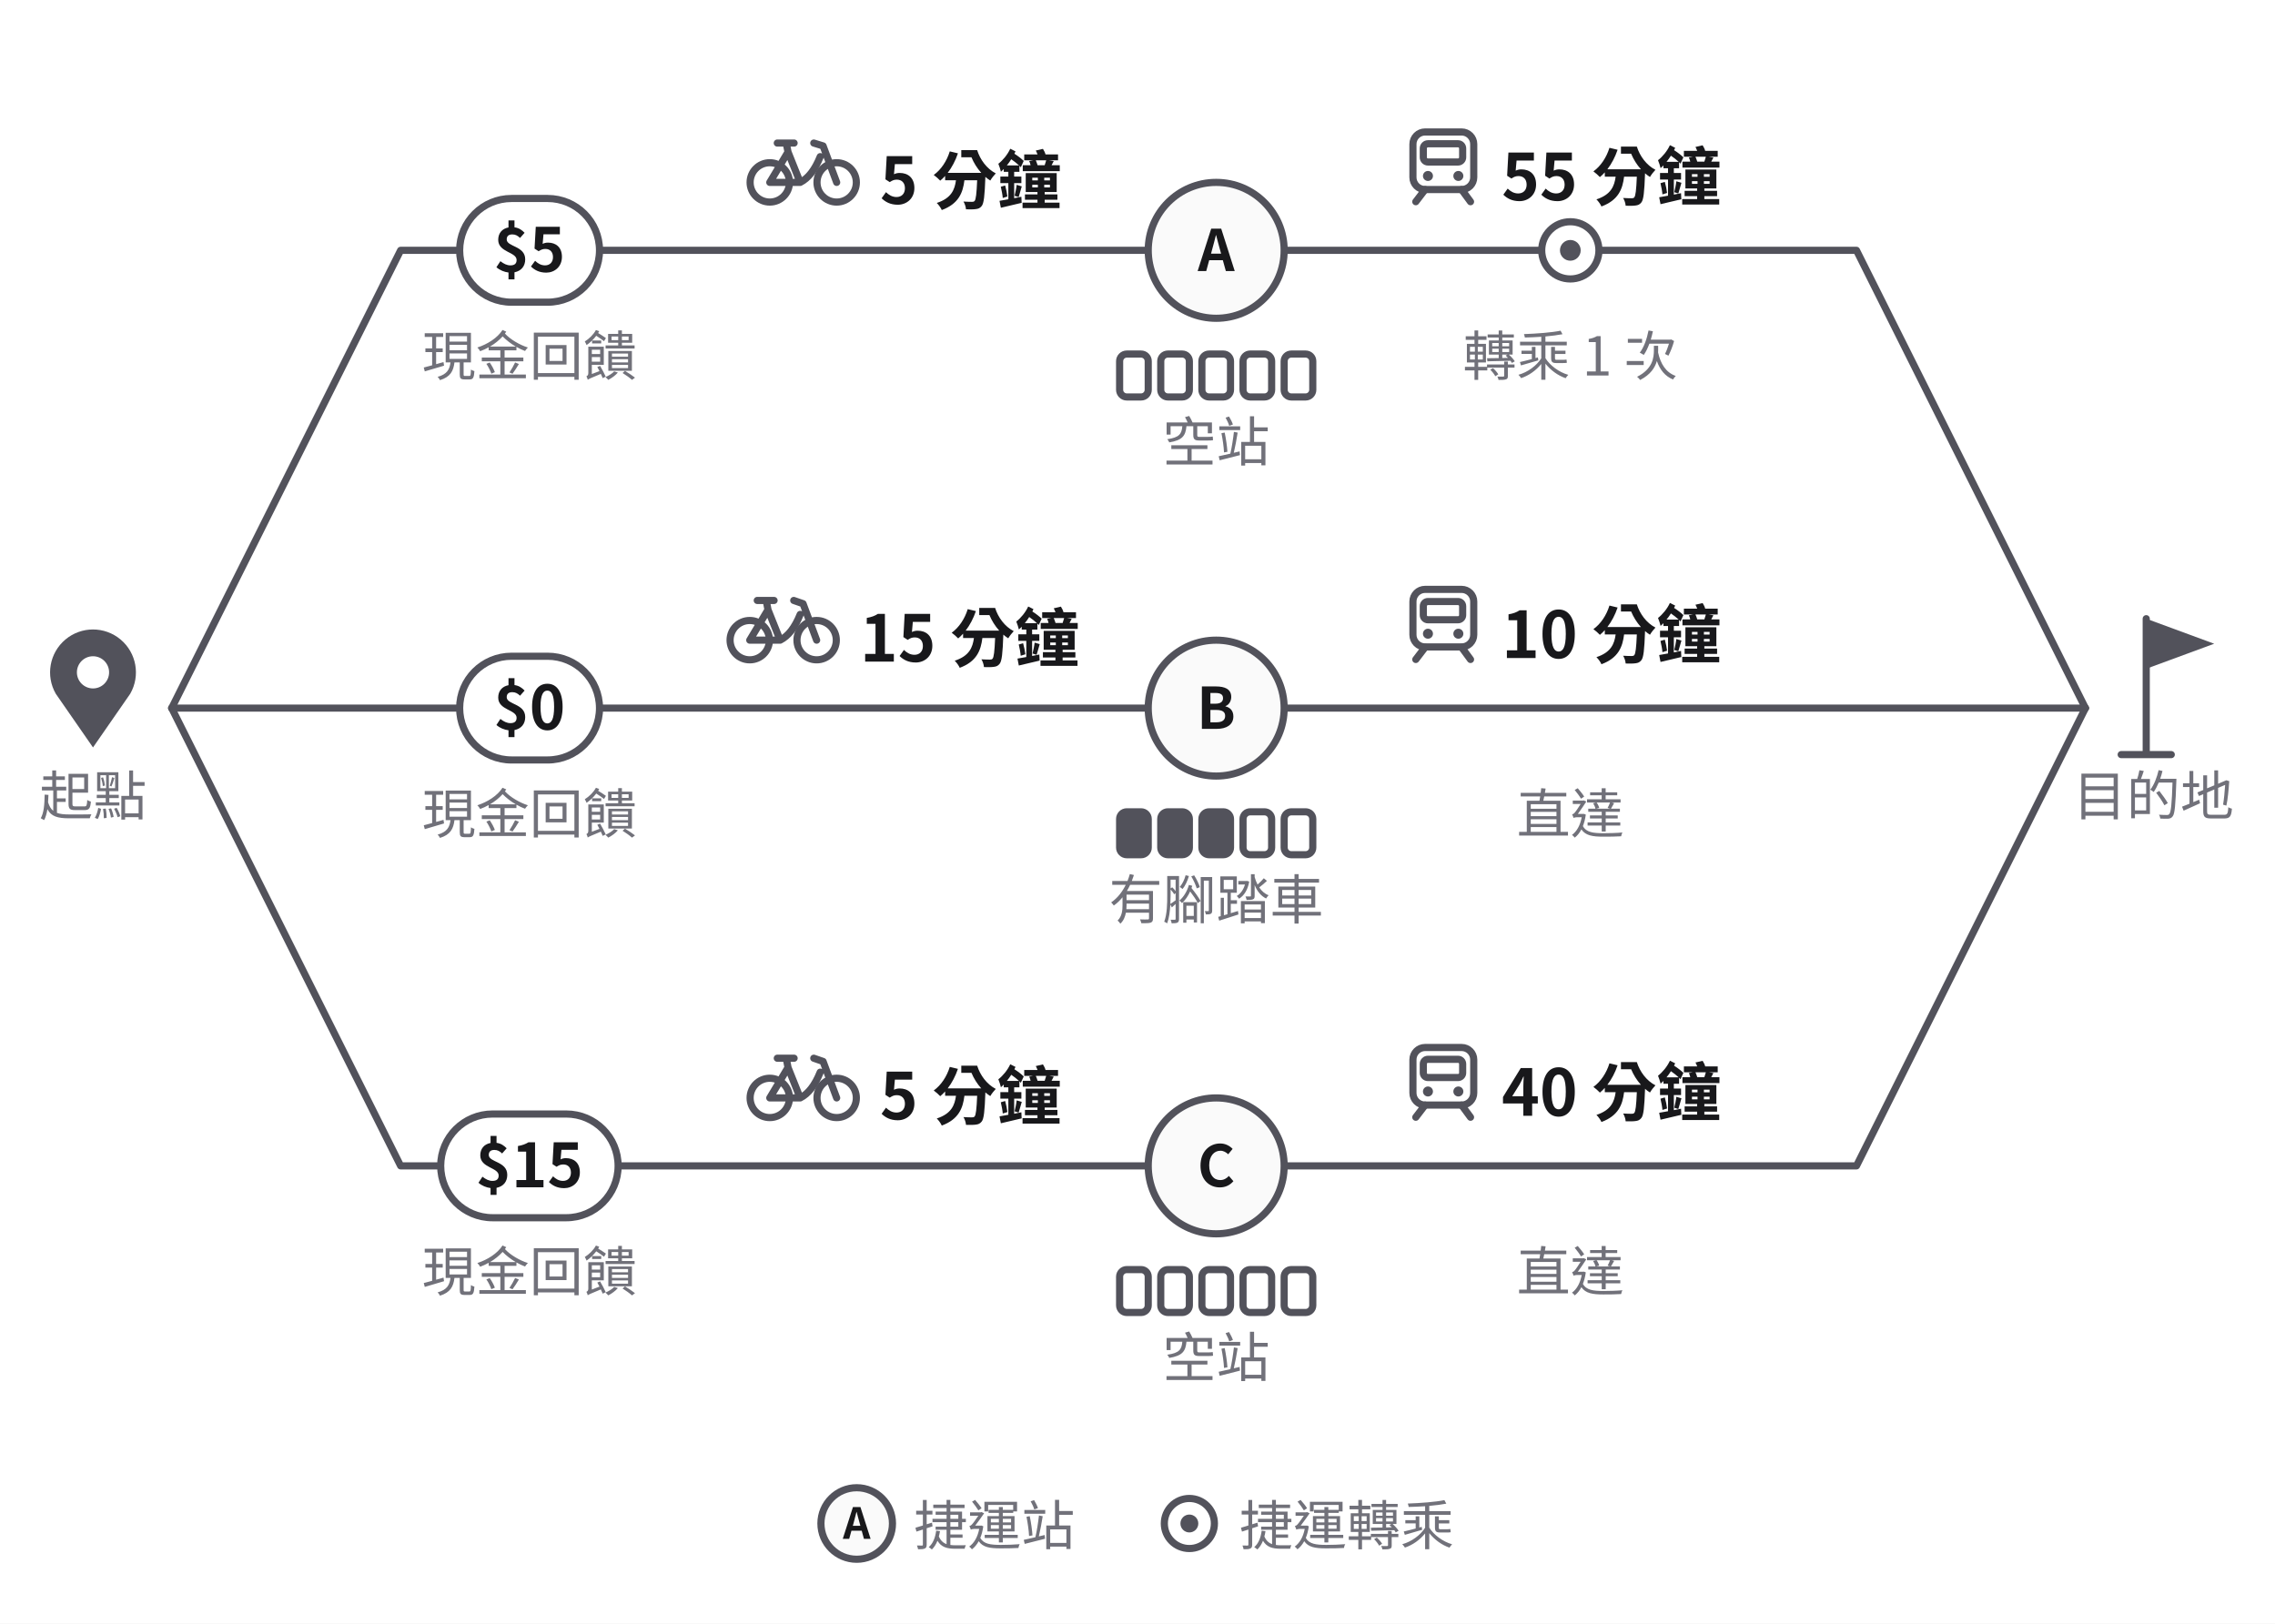
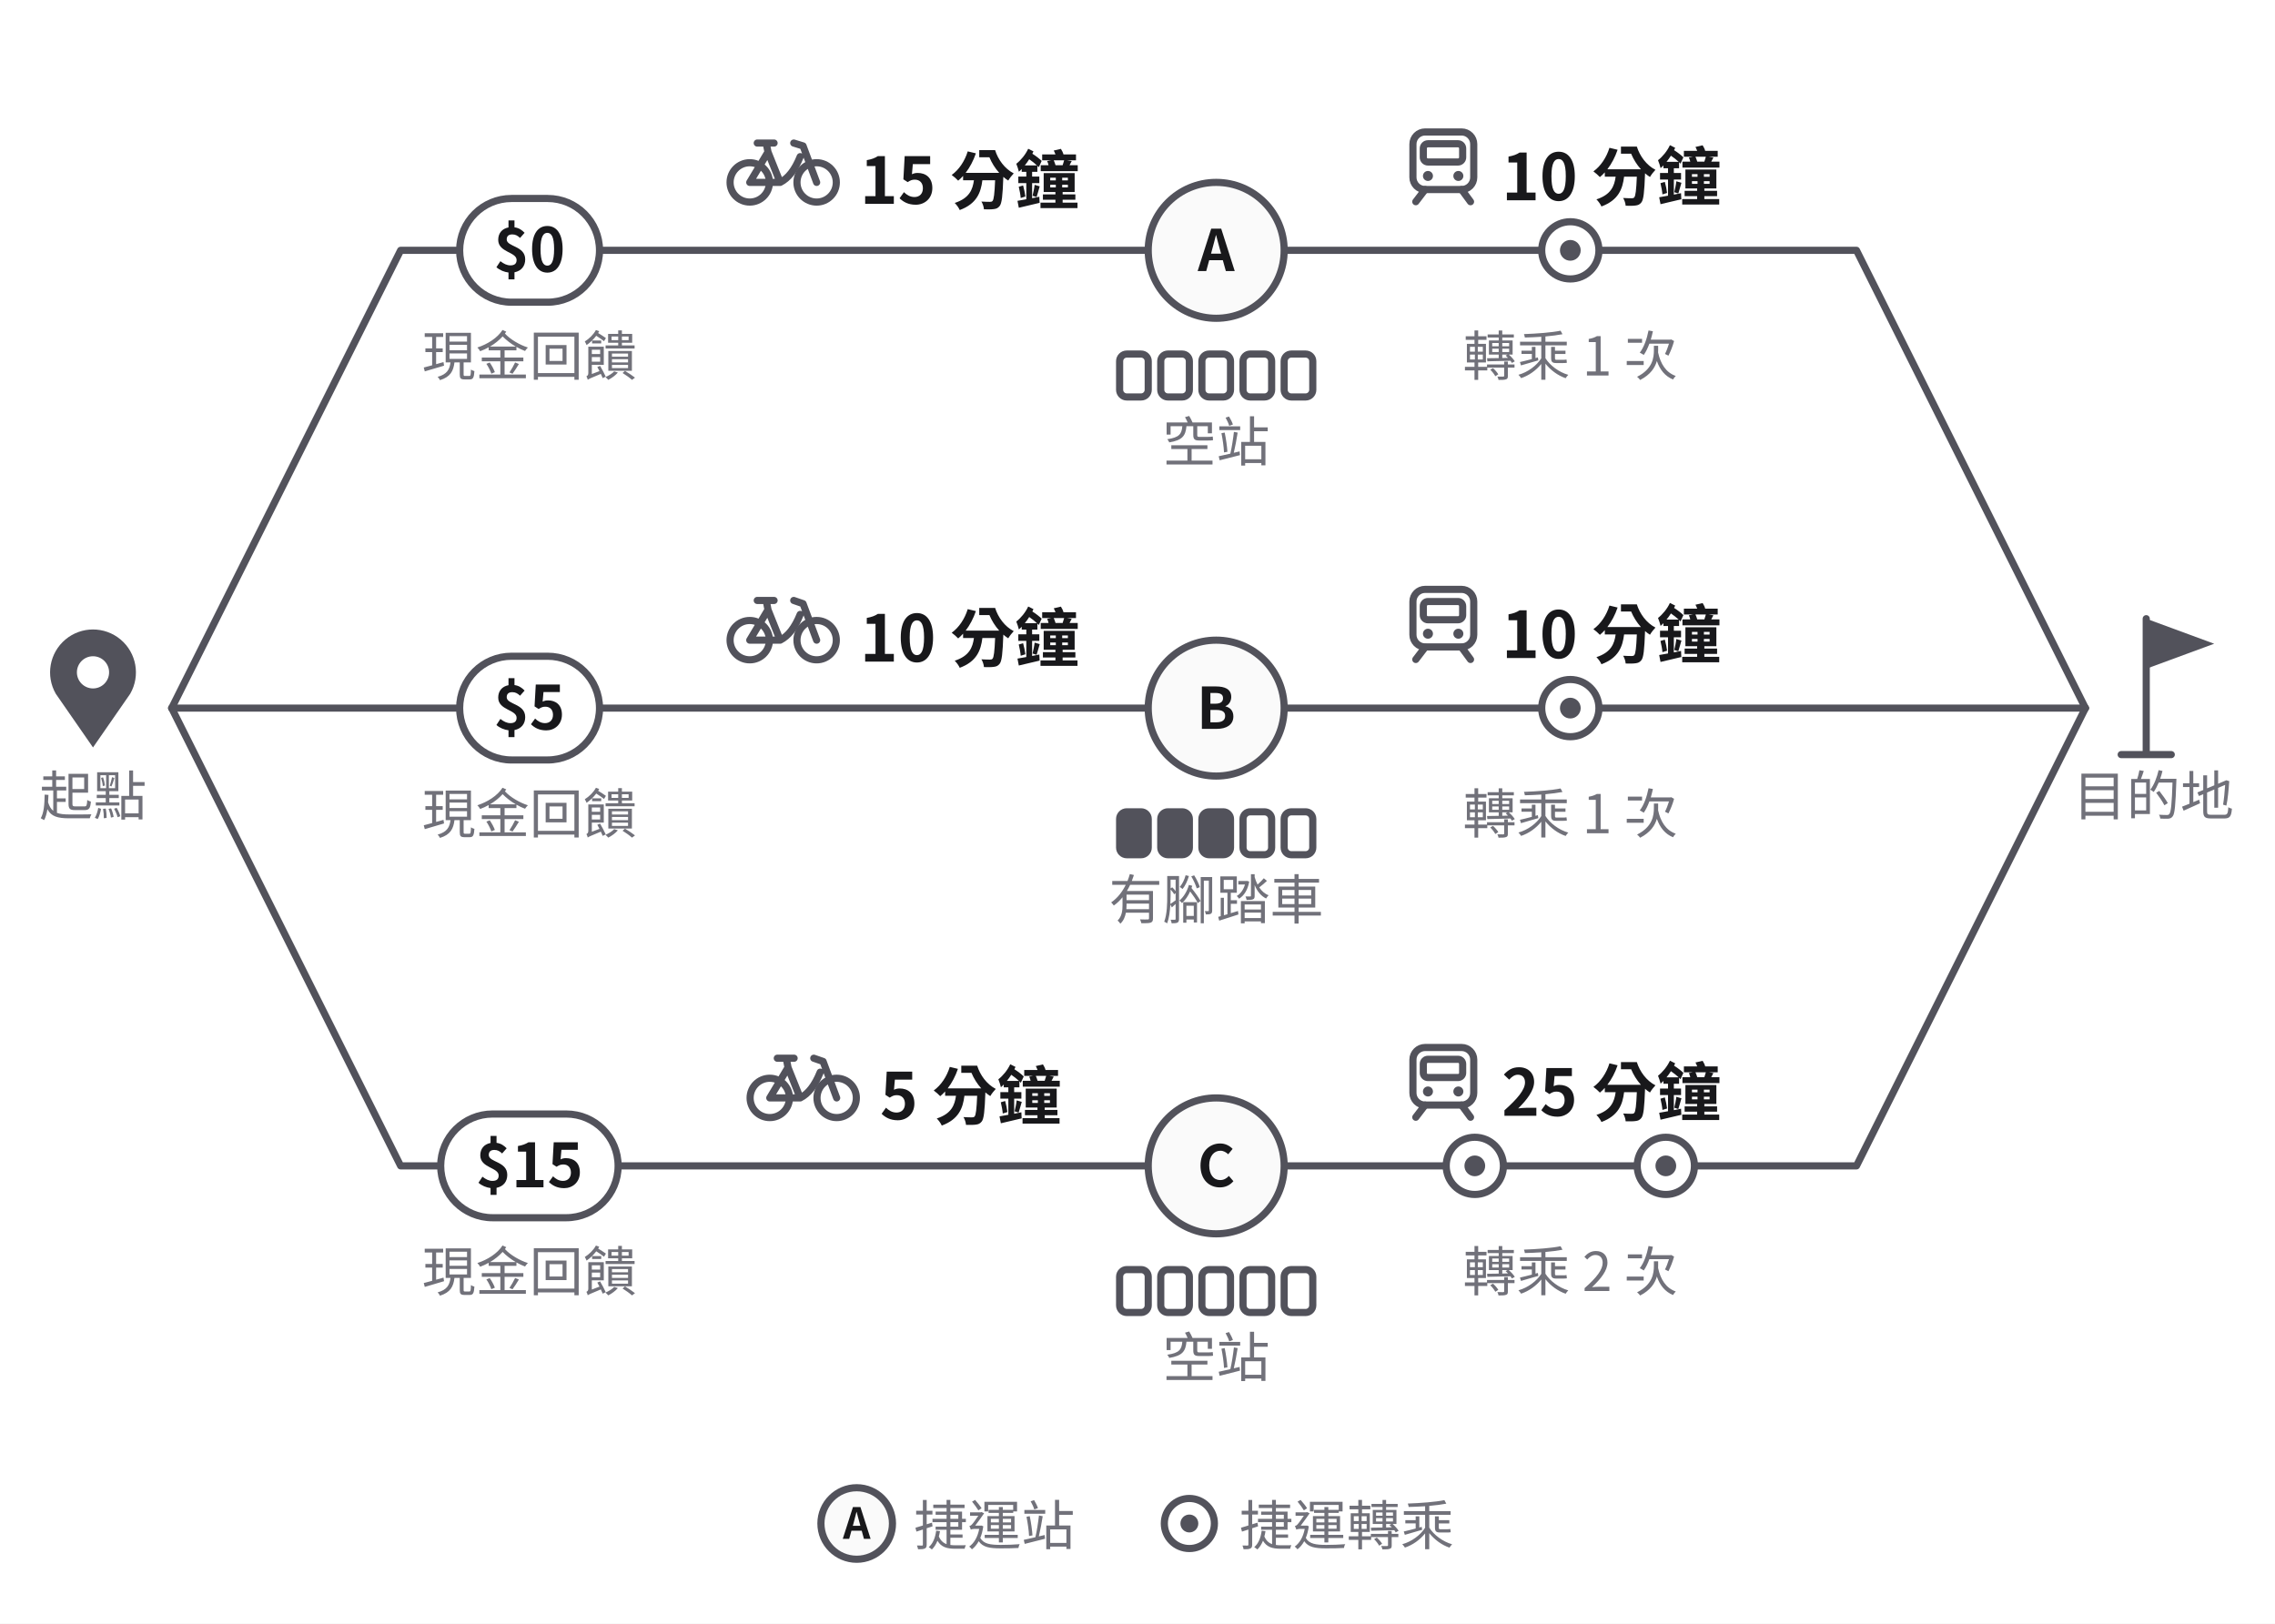
<svg xmlns="http://www.w3.org/2000/svg" viewBox="0 0 636 454" width="636" height="454" style="display:block;width:100%;max-width:480px;height:auto;margin:0 auto" role="img" aria-label="三條路線：騎腳踏車到捷運站，再搭捷運前往目的地">
  <style>.rs-bg{fill:#ffffff}.rs-tx{fill:#18181b}.rs-mu{fill:#71717a}.rs-ln{fill:none;stroke:#52525b}.rs-ink{fill:#52525b}.rs-paper{fill:#ffffff}.rs-box{fill:#ffffff;stroke:#52525b}.rs-band{fill:#fafafa;stroke:#52525b}.rs-slot{stroke:#52525b}</style>
  <rect width="636" height="454" class="rs-bg" />
  <g font-family="system-ui,-apple-system,'Segoe UI','Noto Sans TC','Noto Sans CJK TC','PingFang TC','Microsoft JhengHei',sans-serif">
    <g class="rs-ln" stroke-width="2" stroke-linejoin="round" stroke-linecap="round">
      <path d="M48.0,198.0 L112.0,70.0 L321.0,70.0" />
      <path d="M359.0,70.0 L519.0,70.0 L583.0,198.0" />
      <path d="M48.0,198.0 L112.0,198.0 L321.0,198.0" />
      <path d="M359.0,198.0 L519.0,198.0 L583.0,198.0" />
      <path d="M48.0,198.0 L112.0,326.0 L321.0,326.0" />
      <path d="M359.0,326.0 L519.0,326.0 L583.0,198.0" />
    </g>
    <rect x="128.5" y="55.5" width="39.1" height="29.0" rx="14.5" class="rs-box" stroke-width="2" />
-     <text x="148.0" y="76.0" font-size="17" font-weight="600" class="rs-tx" text-anchor="middle">$5</text>
+     <text x="148.0" y="76.0" font-size="17" font-weight="600" class="rs-tx" text-anchor="middle">$0</text>
    <text x="148.0" y="105.0" font-size="15" font-weight="500" class="rs-mu" text-anchor="middle">現金回饋</text>
    <g class="rs-ln" stroke-width="2" stroke-linecap="round" stroke-linejoin="round">
-       <circle cx="215.2" cy="51.0" r="5.5" />
-       <circle cx="233.9" cy="51.0" r="5.5" />
-       <path d="M215.2,51.0 L223.7,51.0 L220.3,42.5 Z M223.7,51.0 Q227.1,49.3 229.3,43.8 M230.1,40.8 L233.9,51.0 M220.3,42.5 L219.8,40.0 M217.3,40.0 L222.0,40.0 M230.1,40.8 L227.5,40.0" />
+       <circle cx="209.6" cy="51.0" r="5.5" />
+       <circle cx="228.3" cy="51.0" r="5.5" />
+       <path d="M209.6,51.0 L218.1,51.0 L214.7,42.5 Z M218.1,51.0 Q221.5,49.3 223.7,43.8 M224.5,40.8 L228.3,51.0 M214.7,42.5 L214.2,40.0 M211.7,40.0 L216.4,40.0 M224.5,40.8 L221.9,40.0" />
    </g>
-     <text x="246.0" y="57.0" font-size="18" font-weight="600" class="rs-tx" text-anchor="start">5 分鐘</text>
+     <text x="240.4" y="57.0" font-size="18" font-weight="600" class="rs-tx" text-anchor="start">15 分鐘</text>
    <g class="rs-ln" stroke-width="2" stroke-linecap="round" stroke-linejoin="round">
      <rect x="395.0" y="36.9" width="17.0" height="16.1" rx="3.4" />
      <rect x="397.9" y="40.2" width="11.0" height="5.1" rx="1.3" />
      <path d="M398.4,53.0 L395.8,56.4 M408.6,53.0 L411.1,56.4" />
    </g>
    <circle cx="399.2" cy="49.2" r="1.4" class="rs-ink" />
    <circle cx="407.7" cy="49.2" r="1.4" class="rs-ink" />
-     <text x="419.8" y="56.0" font-size="18" font-weight="600" class="rs-tx" text-anchor="start">55 分鐘</text>
+     <text x="419.8" y="56.0" font-size="18" font-weight="600" class="rs-tx" text-anchor="start">10 分鐘</text>
    <circle cx="439.0" cy="70.0" r="8.0" class="rs-box" stroke-width="2" />
    <circle cx="439.0" cy="70.0" r="2.9" class="rs-ink" />
    <text x="439.0" y="105.0" font-size="15" font-weight="500" class="rs-mu" text-anchor="middle">轉乘 1 次</text>
    <circle cx="340.0" cy="70.0" r="19.0" class="rs-band" stroke-width="2" />
    <text x="340.0" y="75.8" font-size="16" font-weight="700" class="rs-tx" text-anchor="middle">A</text>
    <rect x="313.0" y="99.0" width="8.0" height="12.0" rx="2" class="rs-slot rs-paper" stroke-width="2" />
    <rect x="324.5" y="99.0" width="8.0" height="12.0" rx="2" class="rs-slot rs-paper" stroke-width="2" />
    <rect x="336.0" y="99.0" width="8.0" height="12.0" rx="2" class="rs-slot rs-paper" stroke-width="2" />
    <rect x="347.5" y="99.0" width="8.0" height="12.0" rx="2" class="rs-slot rs-paper" stroke-width="2" />
    <rect x="359.0" y="99.0" width="8.0" height="12.0" rx="2" class="rs-slot rs-paper" stroke-width="2" />
    <text x="340.0" y="129.0" font-size="15" font-weight="500" class="rs-mu" text-anchor="middle">空站</text>
    <rect x="128.5" y="183.5" width="39.1" height="29.0" rx="14.5" class="rs-box" stroke-width="2" />
-     <text x="148.0" y="204.0" font-size="17" font-weight="600" class="rs-tx" text-anchor="middle">$0</text>
+     <text x="148.0" y="204.0" font-size="17" font-weight="600" class="rs-tx" text-anchor="middle">$5</text>
    <text x="148.0" y="233.0" font-size="15" font-weight="500" class="rs-mu" text-anchor="middle">現金回饋</text>
    <g class="rs-ln" stroke-width="2" stroke-linecap="round" stroke-linejoin="round">
      <circle cx="209.6" cy="179.0" r="5.5" />
      <circle cx="228.3" cy="179.0" r="5.5" />
      <path d="M209.6,179.0 L218.1,179.0 L214.7,170.5 Z M218.1,179.0 Q221.5,177.3 223.7,171.8 M224.5,168.8 L228.3,179.0 M214.7,170.5 L214.2,167.9 M211.7,167.9 L216.4,167.9 M224.5,168.8 L221.9,167.9" />
    </g>
-     <text x="240.4" y="185.0" font-size="18" font-weight="600" class="rs-tx" text-anchor="start">15 分鐘</text>
+     <text x="240.4" y="185.0" font-size="18" font-weight="600" class="rs-tx" text-anchor="start">10 分鐘</text>
    <g class="rs-ln" stroke-width="2" stroke-linecap="round" stroke-linejoin="round">
      <rect x="395.0" y="164.8" width="17.0" height="16.1" rx="3.4" />
      <rect x="397.9" y="168.2" width="11.0" height="5.1" rx="1.3" />
      <path d="M398.4,181.0 L395.8,184.4 M408.6,181.0 L411.1,184.4" />
    </g>
    <circle cx="399.2" cy="177.2" r="1.4" class="rs-ink" />
    <circle cx="407.7" cy="177.2" r="1.4" class="rs-ink" />
    <text x="419.8" y="184.0" font-size="18" font-weight="600" class="rs-tx" text-anchor="start">10 分鐘</text>
-     <text x="439.0" y="233.0" font-size="15" font-weight="500" class="rs-mu" text-anchor="middle">直達</text>
+     <circle cx="439.0" cy="198.0" r="8.0" class="rs-box" stroke-width="2" />
+     <circle cx="439.0" cy="198.0" r="2.9" class="rs-ink" />
+     <text x="439.0" y="233.0" font-size="15" font-weight="500" class="rs-mu" text-anchor="middle">轉乘 1 次</text>
    <circle cx="340.0" cy="198.0" r="19.0" class="rs-band" stroke-width="2" />
    <text x="340.0" y="203.8" font-size="16" font-weight="700" class="rs-tx" text-anchor="middle">B</text>
    <rect x="313.0" y="227.0" width="8.0" height="12.0" rx="2" class="rs-slot rs-ink" stroke-width="2" />
    <rect x="324.5" y="227.0" width="8.0" height="12.0" rx="2" class="rs-slot rs-ink" stroke-width="2" />
    <rect x="336.0" y="227.0" width="8.0" height="12.0" rx="2" class="rs-slot rs-ink" stroke-width="2" />
    <rect x="347.5" y="227.0" width="8.0" height="12.0" rx="2" class="rs-slot rs-paper" stroke-width="2" />
    <rect x="359.0" y="227.0" width="8.0" height="12.0" rx="2" class="rs-slot rs-paper" stroke-width="2" />
    <text x="340.0" y="257.0" font-size="15" font-weight="500" class="rs-mu" text-anchor="middle">有腳踏車</text>
    <rect x="123.2" y="311.5" width="49.6" height="29.0" rx="14.5" class="rs-box" stroke-width="2" />
    <text x="148.0" y="332.0" font-size="17" font-weight="600" class="rs-tx" text-anchor="middle">$15</text>
    <text x="148.0" y="361.0" font-size="15" font-weight="500" class="rs-mu" text-anchor="middle">現金回饋</text>
    <g class="rs-ln" stroke-width="2" stroke-linecap="round" stroke-linejoin="round">
      <circle cx="215.2" cy="307.0" r="5.5" />
      <circle cx="233.9" cy="307.0" r="5.5" />
      <path d="M215.2,307.0 L223.7,307.0 L220.3,298.5 Z M223.7,307.0 Q227.1,305.3 229.3,299.8 M230.1,296.8 L233.9,307.0 M220.3,298.5 L219.8,295.9 M217.3,295.9 L222.0,295.9 M230.1,296.8 L227.5,295.9" />
    </g>
    <text x="246.0" y="313.0" font-size="18" font-weight="600" class="rs-tx" text-anchor="start">5 分鐘</text>
    <g class="rs-ln" stroke-width="2" stroke-linecap="round" stroke-linejoin="round">
      <rect x="395.0" y="292.9" width="17.0" height="16.1" rx="3.4" />
      <rect x="397.9" y="296.2" width="11.0" height="5.1" rx="1.3" />
      <path d="M398.4,309.0 L395.8,312.4 M408.6,309.0 L411.1,312.4" />
    </g>
    <circle cx="399.2" cy="305.2" r="1.4" class="rs-ink" />
    <circle cx="407.7" cy="305.2" r="1.4" class="rs-ink" />
-     <text x="419.8" y="312.0" font-size="18" font-weight="600" class="rs-tx" text-anchor="start">40 分鐘</text>
-     <text x="439.0" y="361.0" font-size="15" font-weight="500" class="rs-mu" text-anchor="middle">直達</text>
+     <text x="419.8" y="312.0" font-size="18" font-weight="600" class="rs-tx" text-anchor="start">25 分鐘</text>
+     <circle cx="412.3" cy="326.0" r="8.0" class="rs-box" stroke-width="2" />
+     <circle cx="412.3" cy="326.0" r="2.9" class="rs-ink" />
+     <circle cx="465.7" cy="326.0" r="8.0" class="rs-box" stroke-width="2" />
+     <circle cx="465.7" cy="326.0" r="2.9" class="rs-ink" />
+     <text x="439.0" y="361.0" font-size="15" font-weight="500" class="rs-mu" text-anchor="middle">轉乘 2 次</text>
    <circle cx="340.0" cy="326.0" r="19.0" class="rs-band" stroke-width="2" />
    <text x="340.0" y="331.8" font-size="16" font-weight="700" class="rs-tx" text-anchor="middle">C</text>
    <rect x="313.0" y="355.0" width="8.0" height="12.0" rx="2" class="rs-slot rs-paper" stroke-width="2" />
    <rect x="324.5" y="355.0" width="8.0" height="12.0" rx="2" class="rs-slot rs-paper" stroke-width="2" />
    <rect x="336.0" y="355.0" width="8.0" height="12.0" rx="2" class="rs-slot rs-paper" stroke-width="2" />
    <rect x="347.5" y="355.0" width="8.0" height="12.0" rx="2" class="rs-slot rs-paper" stroke-width="2" />
    <rect x="359.0" y="355.0" width="8.0" height="12.0" rx="2" class="rs-slot rs-paper" stroke-width="2" />
    <text x="340.0" y="385.0" font-size="15" font-weight="500" class="rs-mu" text-anchor="middle">空站</text>
    <path d="M26.0,209.0 L15.6,194.0 A12 12 0 1 1 36.4,194.0 Z" class="rs-ink" />
    <circle cx="26.0" cy="188.0" r="4.5" class="rs-paper" />
    <text x="26.0" y="228.0" font-size="15" font-weight="500" class="rs-mu" text-anchor="middle">起點</text>
    <g class="rs-ln" stroke-width="2" stroke-linecap="round">
      <path d="M600.0,211.0 L600.0,173.0 M593.0,211.0 L607.0,211.0" />
    </g>
    <path d="M600.0,173.0 L619.0,180.0 L600.0,187.0 Z" class="rs-ink" />
    <text x="602.0" y="228.0" font-size="15" font-weight="500" class="rs-mu" text-anchor="middle">目的地</text>
    <circle cx="239.5" cy="426.0" r="10" class="rs-band" stroke-width="2" />
    <text x="239.5" y="430.3" font-size="12" font-weight="700" class="rs-tx" text-anchor="middle">A</text>
    <text x="255.5" y="432.0" font-size="15" font-weight="500" class="rs-mu" text-anchor="start">捷運站</text>
    <circle cx="332.5" cy="426.0" r="7.0" class="rs-box" stroke-width="2" />
    <circle cx="332.5" cy="426.0" r="2.5" class="rs-ink" />
    <text x="346.5" y="432.0" font-size="15" font-weight="500" class="rs-mu" text-anchor="start">捷運轉乘</text>
  </g>
</svg>
